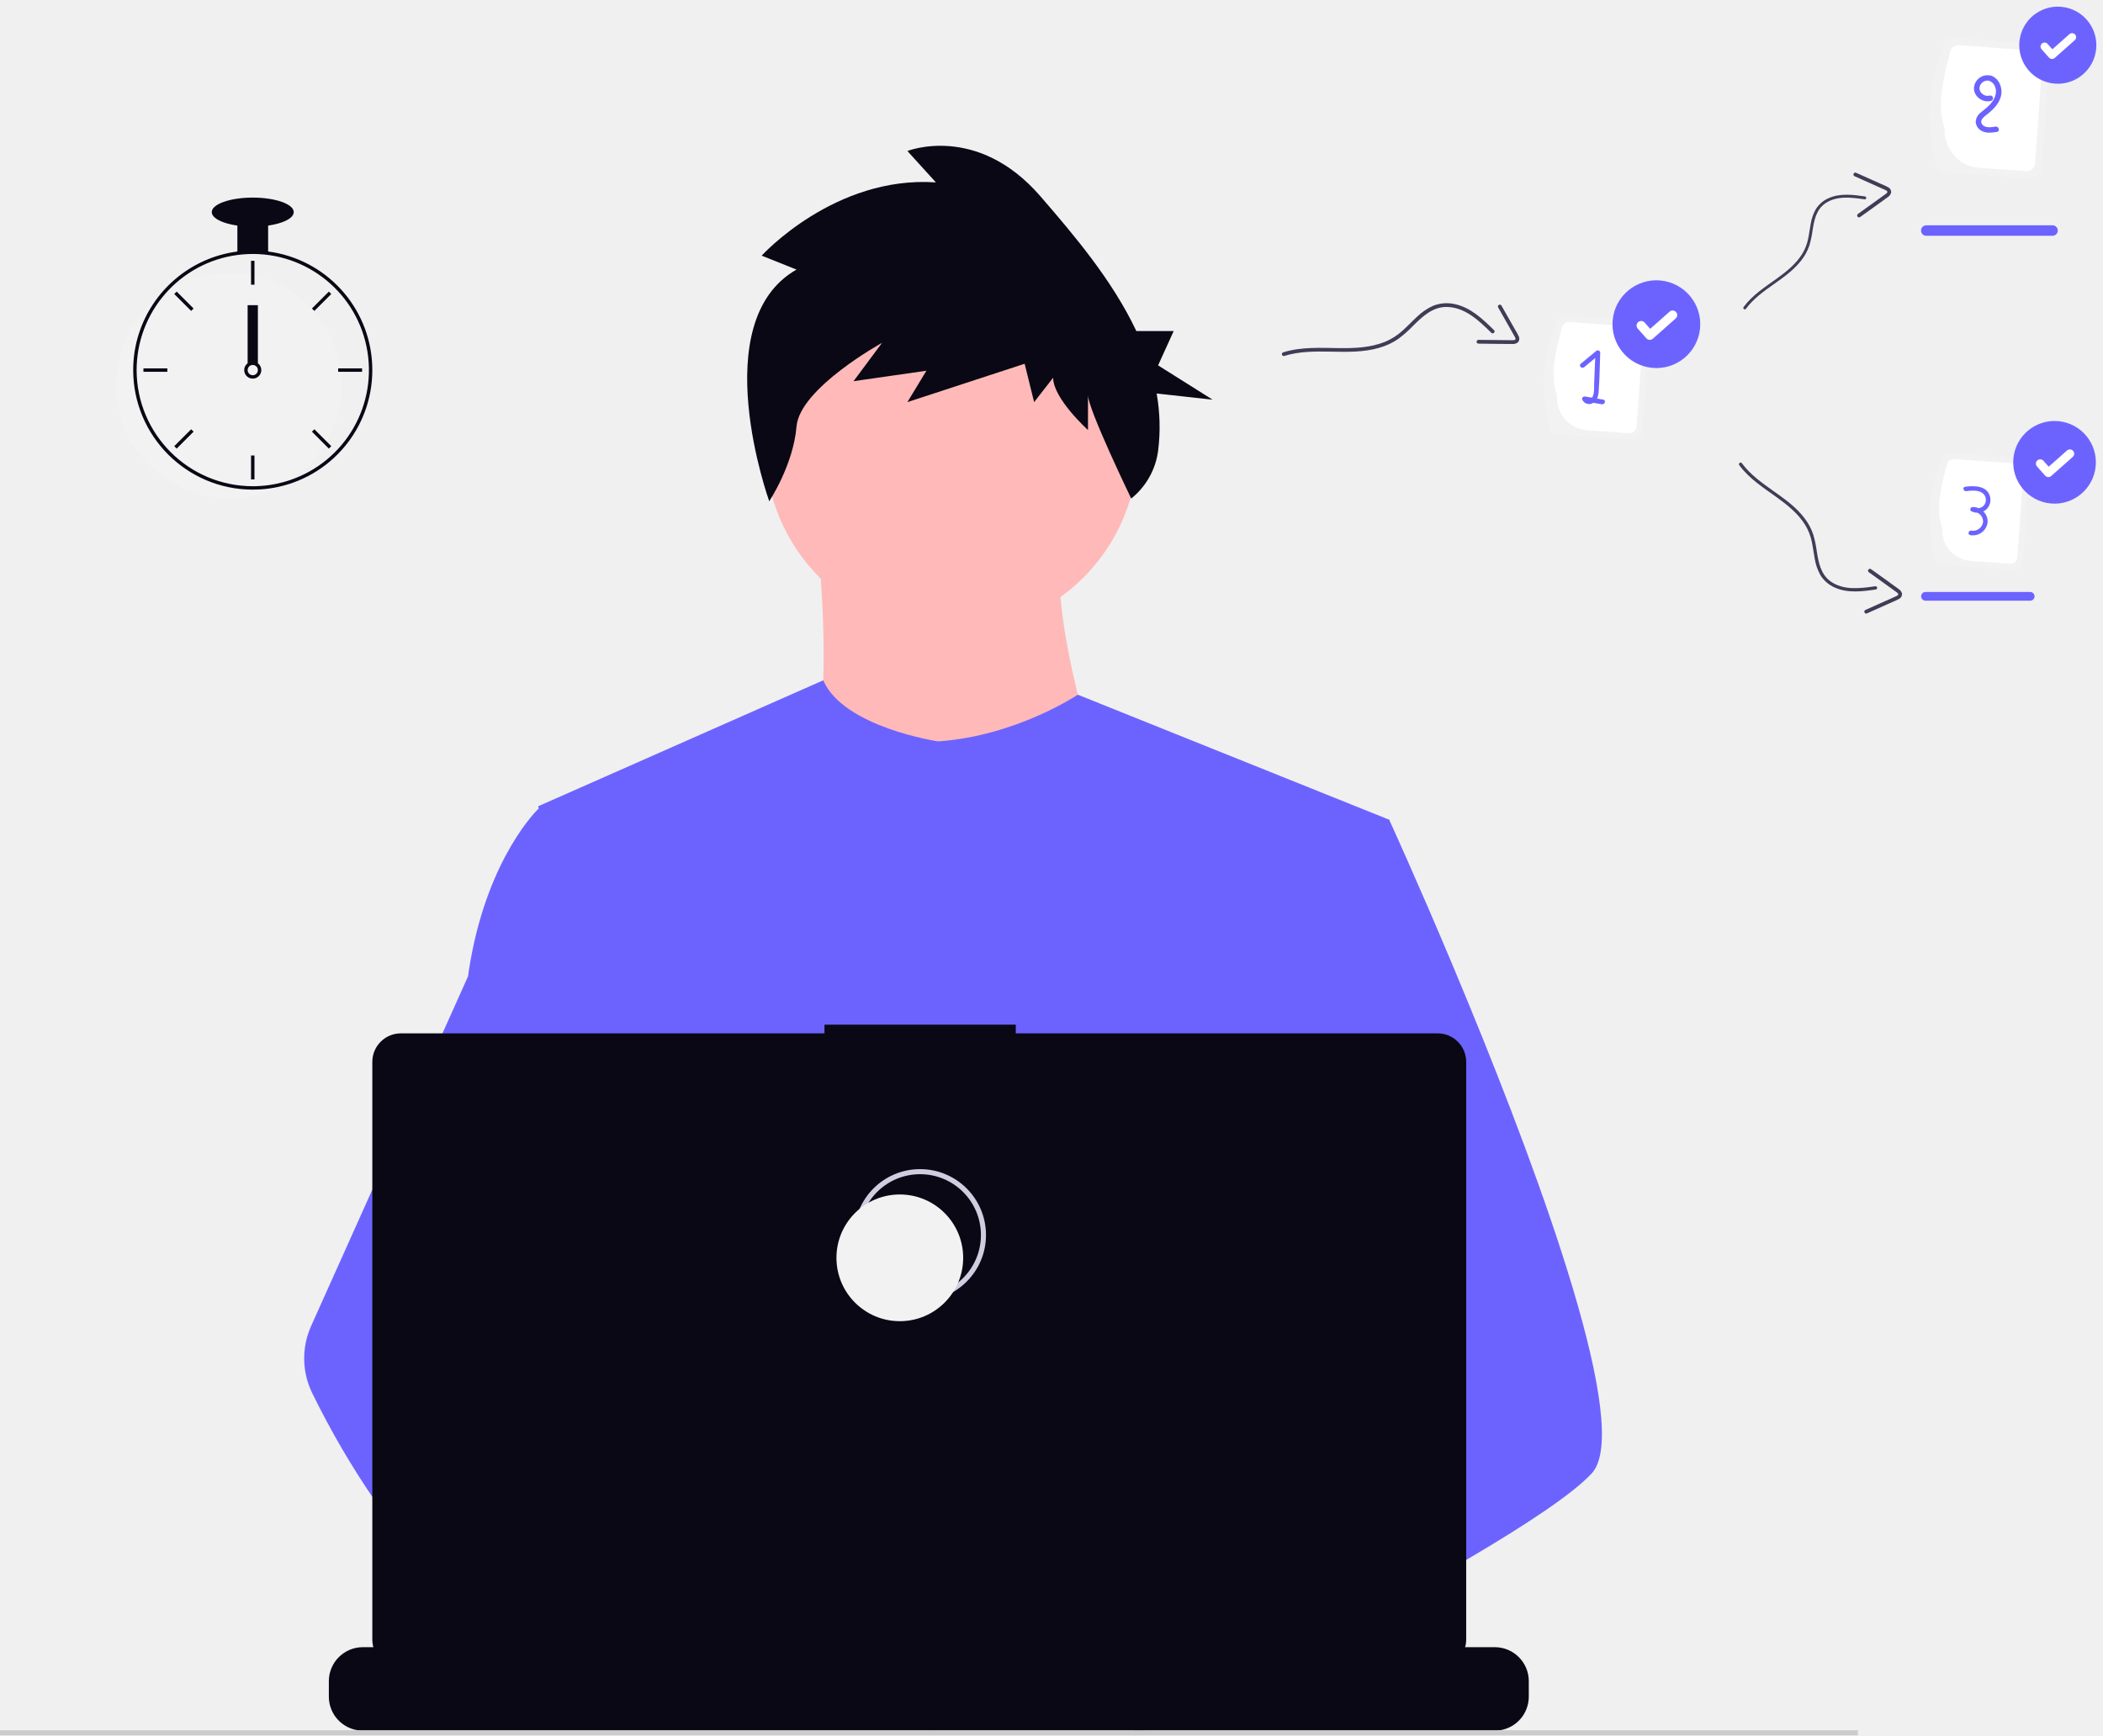
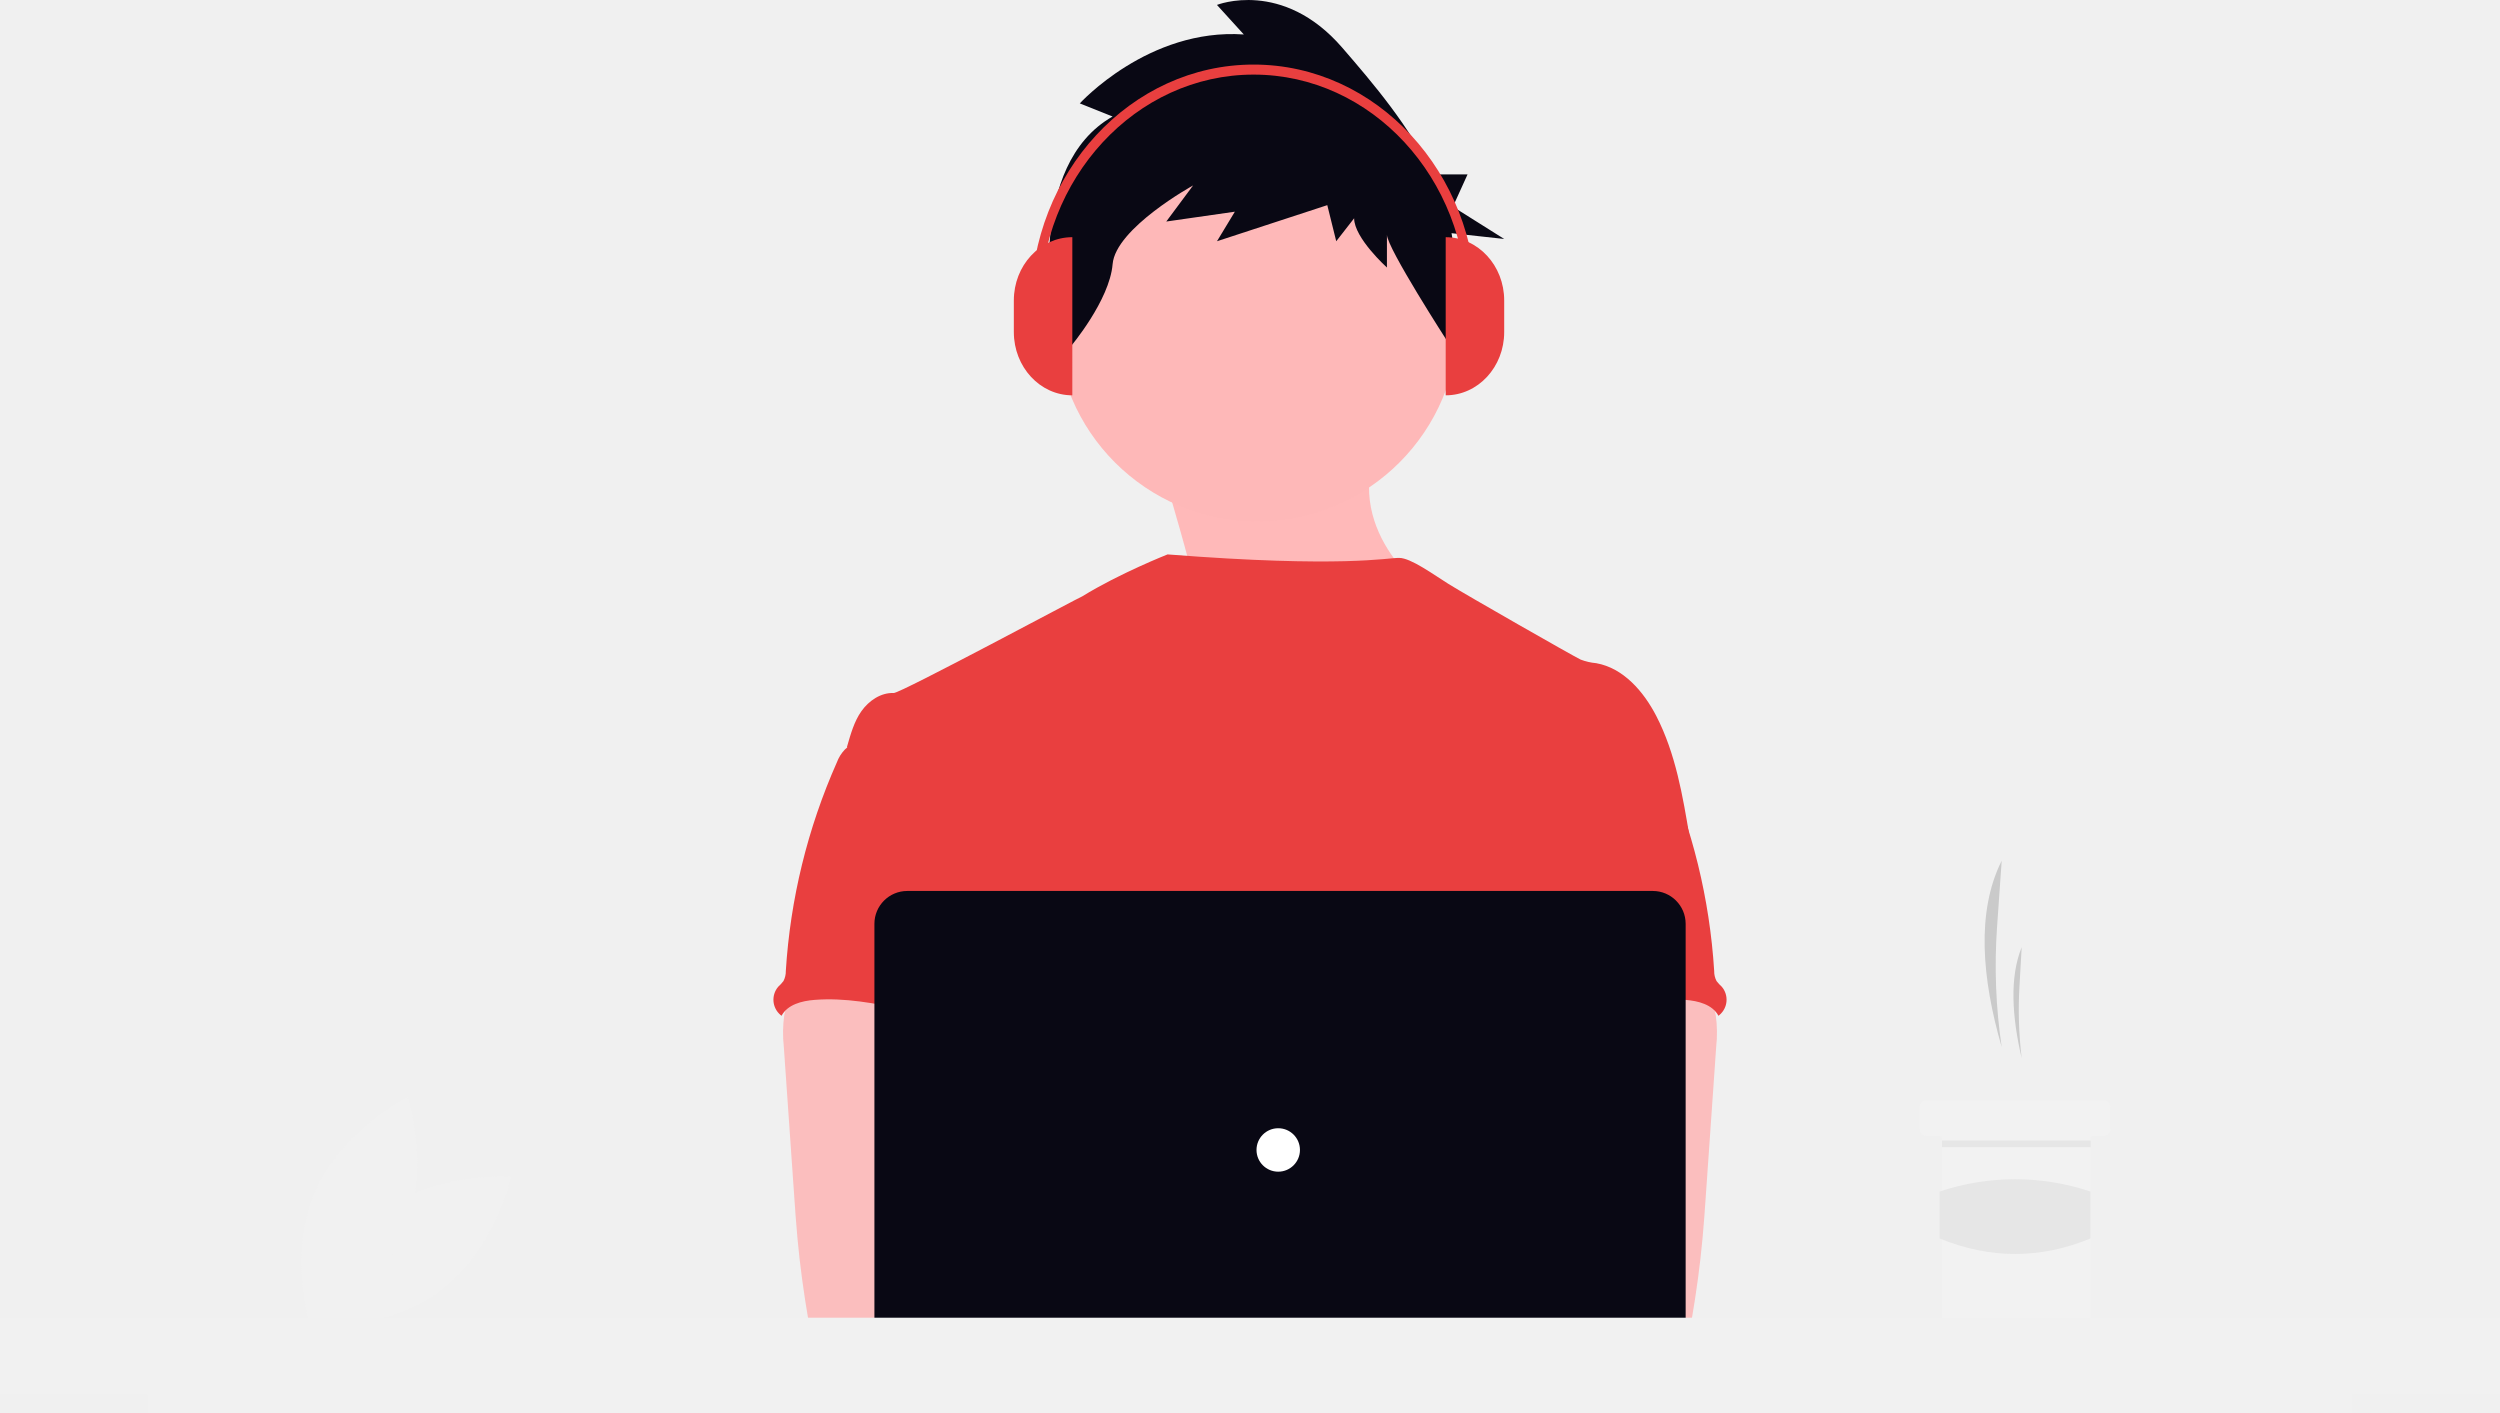
- <svg xmlns="http://www.w3.org/2000/svg" width="829.692" height="684.73" viewBox="0 0 829.692 684.73" role="img" artist="Katerina Limpitsouni" source="https://undraw.co/">
-   <g id="Group_204" data-name="Group 204" transform="translate(-472.5 -182.216)">
-     <path id="Path_3200-250" data-name="Path 3200" d="M581.722,260.562S595.577,365,574.262,376.728s126.823,12.789,126.823,12.789-33.038-90.588-18.118-118.3Z" transform="translate(211.313 115.611)" fill="#ffb9b9" />
-     <circle id="Ellipse_512" data-name="Ellipse 512" cx="73.536" cy="73.536" r="73.536" transform="translate(774.386 284.607)" fill="#ffb9b9" />
-     <path id="Path_3201-251" data-name="Path 3201" d="M809.257,390.045l-12.32,56.1-26.05,118.69-.78,6.5-8.99,75.25-5.98,49.99-4.01,33.58c-24.38,12.53-42.05,21.18-42.05,21.18s-1.52-7.62-3.97-17.37c-17.11,5.13-48.77,13.64-75.6,15.34,9.77,10.89-141.12-266.12-146.91-303.16-4.66-29.81-8.16-55-8.9-60.36-.1-.7-.15-1.06-.15-1.06l112.43-49.68c7.99,18.53,45.3,24.1,45.3,24.1,30.91-2.13,55.14-18.43,55.14-18.43Z" transform="translate(211.313 115.611)" fill="#6c63ff" />
-     <path id="Path_3203-252" data-name="Path 3203" d="M575.433,154.235l-13.749-5.5s28.749-31.651,68.747-28.9l-11.25-12.385s27.5-11.009,52.5,17.89c13.141,15.191,28.346,33.048,37.825,53.163h14.725l-6.146,13.532,21.509,13.532-22.077-2.431a75.616,75.616,0,0,1,.6,22.445,29.041,29.041,0,0,1-10.634,19h0s-17.052-35.3-17.052-40.8v13.761s-13.749-12.385-13.749-20.642l-7.5,9.633-3.75-15.137-46.248,15.137,7.5-12.385-28.749,4.128,11.25-15.137s-32.5,17.89-33.749,33.027-10.762,29.481-10.762,29.481S539.184,174.877,575.433,154.235Z" transform="translate(211.313 134.35)" fill="#090814" />
-     <path id="Path_3204-253" data-name="Path 3204" d="M889.187,647.955c-7.49,8.12-26.05,20.35-48.55,33.59-8.37,4.92-17.28,9.99-26.37,15.03-21.69,12.03-44.4,23.95-63.14,33.58-24.38,12.53-42.05,21.18-42.05,21.18s-1.52-7.62-3.97-17.37c-3.28-13.05-8.22-29.92-13.37-37.39-.18-.26-.36-.5-.54-.74-1.5-1.97-3.01-3.12-4.5-3.12l74.42-46.13,32.16-19.94-23.17-55.31-29.06-69.38,17.54-55.81,17.63-56.1h33.04s10.94,23.88,24.93,57.18c2.09,4.98,4.25,10.17,6.45,15.53C869.417,532.755,905.3,630.5,889.187,647.955Z" transform="translate(211.313 115.611)" fill="#6c63ff" />
-     <path id="Path_3206-254" data-name="Path 3206" d="M556.677,695.915a47.791,47.791,0,0,0-8.1.66c-22.99,3.95-29.77,24.76-31.7,38.7a71.847,71.847,0,0,0-.7,12.86l-20.31-15.62-7.4-5.69c-17.81-6.21-33.68-17.24-47.44-30.25a238.48,238.48,0,0,1-31.95-37.89,334.145,334.145,0,0,1-24.72-42.4,31.184,31.184,0,0,1-.43-26.45l25.15-56.05,36.76-81.92q.4-2.925.89-5.72c7.29-41.8,26.82-60.36,26.82-60.36h14.92l9.98,60.36,12.4,74.99-8.69,28.34-20.08,65.45,19.19,20.84Z" transform="translate(211.313 115.611)" fill="#6c63ff" />
-     <path id="Path_3208-255" data-name="Path 3208" d="M864.337,765.775v6.07a13.338,13.338,0,0,1-.91,4.87,13.693,13.693,0,0,1-.97,2,13.438,13.438,0,0,1-11.55,6.56H404.357a13.437,13.437,0,0,1-11.55-6.56,13.685,13.685,0,0,1-.97-2,13.339,13.339,0,0,1-.91-4.87v-6.07a13.426,13.426,0,0,1,13.43-13.43H430.1v-2.83a.559.559,0,0,1,.56-.56h13.43a.559.559,0,0,1,.56.56v2.83h8.39v-2.83a.559.559,0,0,1,.56-.56h13.43a.559.559,0,0,1,.56.56v2.83h8.4v-2.83a.559.559,0,0,1,.56-.56h13.43a.559.559,0,0,1,.56.56v2.83h8.39v-2.83a.559.559,0,0,1,.56-.56h13.43a.559.559,0,0,1,.56.56v2.83h8.39v-2.83a.559.559,0,0,1,.56-.56h13.43a.559.559,0,0,1,.56.56v2.83h8.4v-2.83a.559.559,0,0,1,.56-.56h13.43a.559.559,0,0,1,.56.56v2.83h8.39v-2.83a.559.559,0,0,1,.56-.56h105.2a.559.559,0,0,1,.56.56v2.83h8.4v-2.83a.559.559,0,0,1,.56-.56h13.43a.566.566,0,0,1,.56.56v2.83h8.39v-2.83a.559.559,0,0,1,.56-.56h13.43a.559.559,0,0,1,.56.56v2.83h8.39v-2.83a.559.559,0,0,1,.56-.56h13.43a.559.559,0,0,1,.56.56v2.83h8.4v-2.83a.559.559,0,0,1,.56-.56H765.3a.557.557,0,0,1,.55.56v2.83h8.4v-2.83a.559.559,0,0,1,.56-.56h13.43a.559.559,0,0,1,.56.56v2.83h8.39v-2.83a.559.559,0,0,1,.56-.56h13.43a.559.559,0,0,1,.56.56v2.83h39.17a13.426,13.426,0,0,1,13.43,13.43Z" transform="translate(211.313 79.816)" fill="#090814" />
-     <rect id="Rectangle_742" data-name="Rectangle 742" width="733" height="2" transform="translate(472.5 864.946)" fill="#ccc" />
-     <path id="Path_3209-256" data-name="Path 3209" d="M828.381,510.145H661.938v-3.431H586.466v3.431H419.337A11.259,11.259,0,0,0,408.079,521.4V749.315a11.259,11.259,0,0,0,11.259,11.259H828.381a11.259,11.259,0,0,0,11.259-11.259V521.4a11.259,11.259,0,0,0-11.259-11.259Z" transform="translate(211.313 79.816)" fill="#090814" />
-     <circle id="Ellipse_513" data-name="Ellipse 513" cx="25" cy="25" r="25" transform="translate(810.5 644.531)" fill="none" stroke="#d0cde1" stroke-miterlimit="10" stroke-width="2" />
-     <circle id="Ellipse_514" data-name="Ellipse 514" cx="25" cy="25" r="25" transform="translate(802.5 653.531)" fill="#f2f2f2" />
-     <ellipse id="Ellipse_515" data-name="Ellipse 515" cx="44.477" cy="44.477" rx="44.477" ry="44.477" transform="translate(518.309 289.834)" fill="#f2f2f2" />
-     <path id="Path_3212-257" data-name="Path 3212" d="M281.185,161.578a48.073,48.073,0,0,0-12.13,0A47.3,47.3,0,0,0,230.03,194.49a46.651,46.651,0,0,0-2.049,12.143c-.02.573-.034,1.152-.034,1.732a47.219,47.219,0,0,0,47.172,47.172c1,0,2.008-.034,3-.094a46.654,46.654,0,0,0,6.914-.957,47.178,47.178,0,0,0-3.848-92.909Zm8.7,90.173h-.007a45.356,45.356,0,0,1-11.759,2.338c-.991.067-1.995.1-3,.1A45.88,45.88,0,0,1,229.3,208.366c0-.58.013-1.159.034-1.732a45.824,45.824,0,1,1,60.556,45.117Z" transform="translate(297.101 119.88)" fill="#090814" />
-     <rect id="Rectangle_745" data-name="Rectangle 745" width="1.348" height="9.434" transform="translate(571.547 285.117)" fill="#090814" />
-     <rect id="Rectangle_746" data-name="Rectangle 746" width="1.348" height="9.434" transform="translate(541.247 298.226) rotate(-45)" fill="#090814" />
-     <rect id="Rectangle_747" data-name="Rectangle 747" width="1.348" height="9.434" transform="translate(529.091 328.92) rotate(-90)" fill="#090814" />
-     <rect id="Rectangle_748" data-name="Rectangle 748" width="1.348" height="9.434" transform="translate(542.199 359.218) rotate(-135)" fill="#090814" />
-     <rect id="Rectangle_749" data-name="Rectangle 749" width="1.348" height="9.434" transform="translate(596.521 304.896) rotate(-135)" fill="#090814" />
-     <rect id="Rectangle_750" data-name="Rectangle 750" width="1.348" height="9.434" transform="translate(605.914 328.92) rotate(-90)" fill="#090814" />
-     <rect id="Rectangle_751" data-name="Rectangle 751" width="1.348" height="9.434" transform="translate(595.57 352.547) rotate(-45)" fill="#090814" />
-     <rect id="Rectangle_752" data-name="Rectangle 752" width="1.348" height="9.434" transform="translate(571.547 361.94)" fill="#090814" />
-     <path id="Path_3213-258" data-name="Path 3213" d="M311.476,240.006a3.369,3.369,0,0,0-4.043,0,3.468,3.468,0,0,0-.964,1.132,3.37,3.37,0,1,0,5.007-1.132Zm-2.022,4.717a2.028,2.028,0,0,1-2.022-2.022,2.058,2.058,0,0,1,.357-1.146,2.02,2.02,0,1,1,1.664,3.167Z" transform="translate(262.766 85.545)" fill="#090814" />
-     <rect id="Rectangle_753" data-name="Rectangle 753" width="12.13" height="12.13" transform="translate(566.154 269.617)" fill="#090814" />
-     <ellipse id="Ellipse_516" data-name="Ellipse 516" cx="16.173" cy="5.728" rx="16.173" ry="5.728" transform="translate(556.047 260.184)" fill="#090814" />
-     <rect id="Rectangle_754" data-name="Rectangle 754" width="4.043" height="22.912" transform="translate(570.198 302.637)" fill="#090814" />
-     <path id="Path_3173-259" data-name="Path 3173" d="M718.414,342.916c-3.279-13.773-2.732-27.339,2.883-40.629a3.113,3.113,0,0,1,3.322-2.882l30.684,2.177a3.113,3.113,0,0,1,2.881,3.322L755.3,345.534a3.113,3.113,0,0,1-3.322,2.882L721.3,346.238A3.113,3.113,0,0,1,718.414,342.916Z" transform="translate(365.104 7.308)" fill="#f2f2f2" />
-     <path id="Path_3174-260" data-name="Path 3174" d="M723.887,332.291c-2.624-6.787-.946-16.121,1.853-26.12a2.915,2.915,0,0,1,3.111-2.7l26.37,1.871a2.915,2.915,0,0,1,2.7,3.111l-2.565,36.154a2.916,2.916,0,0,1-3.111,2.7l-16.336-1.159a12.986,12.986,0,0,1-12.021-13.857Z" transform="translate(362.854 5.829)" fill="#fff" />
-     <path id="Path_3175-261" data-name="Path 3175" d="M748.081,340.447l-2.416-.415a8.117,8.117,0,0,0,.633-2.76c.381-5.085.42-10.218.623-15.314a.966.966,0,0,0-1.629-.675l-6.069,5.027c-.947.784.41,2.128,1.35,1.35l4.356-3.608q-.2,5.008-.4,10.016c-.064,1.6.131,3.548-.525,5.055a2.432,2.432,0,0,1-.348.565l-2.675-.46c-.641-.11-1.456.425-1.174,1.174a2.927,2.927,0,0,0,3.975,1.515,3.222,3.222,0,0,0,.4-.212l3.4.584C748.775,342.494,749.292,340.655,748.081,340.447Z" transform="translate(356.917 -0.556)" fill="#6c63ff" />
-     <path id="Path_3176-262" data-name="Path 3176" d="M998.3,555.384c-3.089-12.972-2.574-25.748,2.715-38.265a2.932,2.932,0,0,1,3.129-2.714l28.9,2.051a2.932,2.932,0,0,1,2.714,3.129l-2.715,38.265a2.932,2.932,0,0,1-3.129,2.714l-28.9-2.051A2.932,2.932,0,0,1,998.3,555.384Z" transform="translate(237.43 -153.484)" fill="#f2f2f2" />
-     <path id="Path_3177-263" data-name="Path 3177" d="M1003.81,545.614c-2.472-6.392-.891-15.183,1.746-24.6a2.746,2.746,0,0,1,2.93-2.542l24.836,1.762a2.745,2.745,0,0,1,2.542,2.93l-2.416,34.051a2.746,2.746,0,0,1-2.93,2.542l-15.385-1.092A12.231,12.231,0,0,1,1003.81,545.614Z" transform="translate(234.953 -155.114)" fill="#fff" />
-     <path id="Path_3178-264" data-name="Path 3178" d="M1026.439,546.282a5.058,5.058,0,0,0,.932-.565,5.158,5.158,0,0,0,1.687-5.364c-1.165-4.281-6.286-4.307-9.822-3.792-1.141.166-.656,1.9.478,1.734,2.383-.347,6.123-.628,7.4,1.975a3.419,3.419,0,0,1-.547,3.766,3.327,3.327,0,0,1-2.023.962,5.348,5.348,0,0,0-2.354-.439c-.833.039-1.3,1.251-.454,1.675a5.4,5.4,0,0,0,2.4.567,3.9,3.9,0,0,1,2.2,3.714,4.029,4.029,0,0,1-4.587,3.379l-.022,0c-1.13-.227-1.613,1.505-.478,1.734a5.843,5.843,0,0,0,6.823-4.66q.023-.124.041-.248A5.46,5.46,0,0,0,1026.439,546.282Z" transform="translate(228.537 -162.275)" fill="#6c63ff" />
-     <path id="Path_3179-265" data-name="Path 3179" d="M944.684,221.736c-3.718-15.615-3.1-30.994,3.268-46.062a3.529,3.529,0,0,1,3.766-3.267l34.786,2.468a3.529,3.529,0,0,1,3.267,3.766L986.5,224.7a3.529,3.529,0,0,1-3.766,3.267L947.951,225.5A3.529,3.529,0,0,1,944.684,221.736Z" transform="translate(291.4 24.716)" fill="#f2f2f2" />
-     <path id="Path_3180-266" data-name="Path 3180" d="M950.062,209.145c-2.975-7.695-1.073-18.277,2.1-29.613a3.305,3.305,0,0,1,3.527-3.06l29.9,2.121a3.306,3.306,0,0,1,3.06,3.527l-2.909,40.989a3.305,3.305,0,0,1-3.527,3.06l-18.52-1.314A14.723,14.723,0,0,1,950.062,209.145Z" transform="translate(289.678 23.583)" fill="#fff" />
-     <path id="Path_3181-267" data-name="Path 3181" d="M973.477,193.076a5.385,5.385,0,0,0-6.82,4.5c-.394,3.562,3.437,6.373,6.754,5.405a1.083,1.083,0,0,0-.575-2.087c-2.431.71-5.024-1.916-3.627-4.262a3.2,3.2,0,0,1,3.265-1.6,3.62,3.62,0,0,1,2.412,2.189c1.193,2.688-.225,5.417-2.1,7.371-1.072,1.114-2.329,1.98-3.484,3a5.037,5.037,0,0,0-1.981,3.574,4.326,4.326,0,0,0,2.461,3.738c1.845.949,3.944.647,5.906.331,1.371-.221.789-2.306-.575-2.087-1.717.276-4.287.695-5.375-1.1-.932-1.533.988-2.879,2.033-3.694,2.628-2.049,5.286-4.7,5.681-8.18C977.772,197.325,976.322,194.063,973.477,193.076Z" transform="translate(284.65 19.026)" fill="#6c63ff" />
-     <path id="Path_3187-268" data-name="Path 3187" d="M524.5,408.774c12.134-3.771,25.124.307,37.325-3.173a25.3,25.3,0,0,0,7.841-3.683,48.73,48.73,0,0,0,5.707-5.079c3.67-3.63,7.656-7.442,13.17-7.4,7.261.055,12.836,5.449,17.676,10.212.684.673,1.738-.38,1.054-1.054-4.447-4.376-9.252-8.993-15.583-10.3a14.38,14.38,0,0,0-8.5.706,22.19,22.19,0,0,0-6.317,4.319c-1.949,1.788-3.747,3.734-5.723,5.494a23.826,23.826,0,0,1-7.02,4.431c-5.593,2.227-11.728,2.5-17.677,2.431-7.468-.081-15.113-.59-22.348,1.658-.913.284-.523,1.722.4,1.437Z" transform="translate(454.666 -86.104)" fill="#3f3d56" />
-     <path id="Path_3188-269" data-name="Path 3188" d="M686.758,390.171l3.73,6.575,1.8,3.182c.321.565.65,1.127.963,1.7.192.35.611.982.211,1.314a1.943,1.943,0,0,1-1.134.177c-.657,0-1.315-.013-1.973-.02l-3.7-.037-7.645-.077a.745.745,0,0,0,0,1.49c4.438.045,8.879.139,13.317.135a3.184,3.184,0,0,0,2.178-.6,2.072,2.072,0,0,0,.4-2.388,22.678,22.678,0,0,0-1.506-2.763l-1.624-2.864-3.73-6.575a.746.746,0,0,0-1.286.752Z" transform="translate(376.793 -86.666)" fill="#3f3d56" />
-     <path id="Path_3192-270" data-name="Path 3192" d="M769.144,324.579c5.844-7.922,15.823-11.338,21.842-19.11a19.6,19.6,0,0,0,3.2-5.9,37.747,37.747,0,0,0,1.232-5.79c.625-3.95,1.364-8.159,4.825-10.663,4.558-3.3,10.513-2.49,15.72-1.738a.577.577,0,0,0,.174-1.141c-4.784-.691-9.9-1.368-14.453.722a11.141,11.141,0,0,0-4.982,4.342,17.2,17.2,0,0,0-1.961,5.6c-.4,2.011-.625,4.051-1.051,6.056a18.456,18.456,0,0,1-2.349,5.988c-2.469,3.957-6.176,6.94-9.919,9.63-4.7,3.376-9.7,6.568-13.189,11.291-.44.6.464,1.315.907.715Z" transform="translate(392.166 -20.509)" fill="#3f3d56" />
-     <path id="Path_3193-271" data-name="Path 3193" d="M884.38,263.394l6.9,3.088,3.339,1.494c.593.266,1.191.523,1.781.8.362.169,1.074.429.948.934-.086.344-.546.62-.809.814-.529.391-1.068.768-1.6,1.153l-3,2.161-6.205,4.466a.745.745,0,0,0,.883,1.2c3.6-2.593,7.236-5.148,10.809-7.78a3.185,3.185,0,0,0,1.4-1.77,2.072,2.072,0,0,0-1.1-2.158,22.688,22.688,0,0,0-2.85-1.334l-3-1.345-6.9-3.088a.746.746,0,0,0-.591,1.368Z" transform="translate(319.761 -11.658)" fill="#3f3d56" />
-     <path id="Path_3194-272" data-name="Path 3194" d="M989.565,279.124h-49.8a2.075,2.075,0,0,1-.013-4.15h49.808a2.075,2.075,0,1,1,.013,4.15Z" transform="translate(292.714 -3.863)" fill="#6c63ff" />
-     <path id="Path_3195-273" data-name="Path 3195" d="M822.271,487.041c6.569,8.906,17.787,12.745,24.553,21.482a22.035,22.035,0,0,1,3.6,6.629,42.434,42.434,0,0,1,1.385,6.508c.7,4.441,1.533,9.171,5.424,11.986,5.124,3.707,11.818,2.8,17.671,1.953a.649.649,0,0,1,.2,1.283c-5.378.777-11.132,1.537-16.247-.812a12.523,12.523,0,0,1-5.6-4.881,19.326,19.326,0,0,1-2.2-6.289c-.446-2.26-.7-4.553-1.182-6.807a20.751,20.751,0,0,0-2.64-6.731c-2.776-4.448-6.942-7.8-11.15-10.825-5.282-3.8-10.909-7.383-14.826-12.692-.494-.67.521-1.479,1.019-.8Z" transform="translate(337.438 -122.06)" fill="#3f3d56" />
-     <path id="Path_3196-274" data-name="Path 3196" d="M937.38,602.648l6.9-3.088,3.339-1.494c.593-.266,1.191-.523,1.781-.8.362-.169,1.074-.429.948-.934-.086-.344-.546-.62-.809-.814-.529-.391-1.068-.768-1.6-1.153l-3-2.161-6.205-4.466a.745.745,0,0,1,.883-1.2c3.6,2.593,7.236,5.148,10.809,7.78a3.184,3.184,0,0,1,1.4,1.77,2.072,2.072,0,0,1-1.1,2.158,22.688,22.688,0,0,1-2.85,1.334l-3,1.345-6.9,3.088a.746.746,0,0,1-.591-1.368Z" transform="translate(271.053 -179.744)" fill="#3f3d56" />
-     <path id="Path_3197-275" data-name="Path 3197" d="M1033.783,609.422H992.415a1.724,1.724,0,0,1-.015-3.447h41.383a1.724,1.724,0,0,1,.015,3.447Z" transform="translate(239.718 -190.183)" fill="#6c63ff" />
-     <g id="Group_201" data-name="Group 201" transform="translate(1266.529 182.216)">
-       <ellipse id="Ellipse_44" data-name="Ellipse 44" cx="15.209" cy="15.209" rx="15.209" ry="15.209" transform="translate(5.804 0.001) rotate(11)" fill="#6c63ff" />
-       <path id="Path_395-276" data-name="Path 395" d="M5.162,11.567a1.577,1.577,0,0,1-.949-.315L4.2,11.239.622,8.5A1.588,1.588,0,0,1,2.555,5.984L4.87,7.759,10.341.622A1.588,1.588,0,0,1,12.567.328h0l-.034.047.035-.047a1.59,1.59,0,0,1,.294,2.226L6.427,10.946a1.589,1.589,0,0,1-1.263.619Z" transform="translate(12.385 10.9) rotate(11)" fill="#fff" />
-     </g>
-     <g id="Group_202" data-name="Group 202" transform="translate(1263.958 345.519)">
-       <ellipse id="Ellipse_44-2" data-name="Ellipse 44" cx="16.305" cy="16.305" rx="16.305" ry="16.305" transform="translate(6.222 0) rotate(11)" fill="#6c63ff" />
-       <path id="Path_395-2-277" data-name="Path 395" d="M5.534,12.4a1.691,1.691,0,0,1-1.017-.338L4.5,12.049.667,9.118a1.7,1.7,0,0,1,2.072-2.7l2.482,1.9L11.086.667A1.7,1.7,0,0,1,13.473.351h0L13.437.4l.037-.051a1.7,1.7,0,0,1,.315,2.387l-6.9,9a1.7,1.7,0,0,1-1.354.664Z" transform="translate(13.278 11.685) rotate(11)" fill="#fff" />
-     </g>
-     <g id="Group_203" data-name="Group 203" transform="translate(1105.688 289.834)">
-       <ellipse id="Ellipse_44-3" data-name="Ellipse 44" cx="17.312" cy="17.312" rx="17.312" ry="17.312" transform="translate(6.607 0) rotate(11)" fill="#6c63ff" />
-       <path id="Path_395-3-278" data-name="Path 395" d="M5.876,13.167a1.8,1.8,0,0,1-1.08-.359l-.019-.015L.708,9.681a1.808,1.808,0,0,1,2.2-2.87L5.544,8.832,11.771.708A1.807,1.807,0,0,1,14.3.373h0l-.039.054.04-.054a1.809,1.809,0,0,1,.334,2.534L7.316,12.46a1.808,1.808,0,0,1-1.438.705Z" transform="translate(14.098 12.407) rotate(11)" fill="#fff" />
-     </g>
+ <svg xmlns="http://www.w3.org/2000/svg" width="878.63" height="496.388" viewBox="0 0 878.63 496.388" role="img" artist="Katerina Limpitsouni" source="https://undraw.co/">
+   <g id="Group_69" data-name="Group 69" transform="translate(-520.685 -285.112)">
+     <path id="Path_1089-179" data-name="Path 1089" d="M294.716,621.2c-19.511,14.544-25.04,40.135-25.04,40.135s26.1,2.009,45.615-12.535,25.04-40.135,25.04-40.135S314.227,606.659,294.716,621.2Z" transform="translate(360 90)" fill="#f1f1f1" />
+     <path id="Path_1090-180" data-name="Path 1090" d="M302.844,628.032c-9.377,22.456-32.862,34.028-32.862,34.028s-8.281-24.837,1.1-47.293,32.862-34.028,32.862-34.028S312.221,605.576,302.844,628.032Z" transform="translate(360 90)" fill="#f1f1f1" />
+     <path id="Path_1091-181" data-name="Path 1091" d="M864.187,563.114h0a194.649,194.649,0,0,1-1.633-42.2l1.633-23.307h0C855.187,515.52,857.221,539.09,864.187,563.114Z" transform="translate(360 90)" fill="#cacaca" />
+     <path id="Path_274-182" data-name="Path 274" d="M449.813,336.284s23.446,77.372,16.412,86.751,75.028-51.582,75.028-51.582-30.48-21.1-18.757-51.582Z" transform="translate(482.023 122.697)" fill="#ffb9b9" />
+     <path id="Path_1092-183" data-name="Path 1092" d="M871.205,567.013h0a143.092,143.092,0,0,1-.786-25.116l.786-13.873h0C866.875,538.683,867.854,552.713,871.205,567.013Z" transform="translate(360 90)" fill="#cacaca" />
+     <path id="Path_1093-184" data-name="Path 1093" d="M902.4,584.17v7.8a2.351,2.351,0,0,1-2.339,2.339h-3.9a.777.777,0,0,0-.78.78V659.03a2.352,2.352,0,0,1-2.339,2.339H845.476a2.341,2.341,0,0,1-2.339-2.339V595.087a.782.782,0,0,0-.78-.78h-4.679a2.341,2.341,0,0,1-2.339-2.339v-7.8a2.336,2.336,0,0,1,2.339-2.339h62.383A2.346,2.346,0,0,1,902.4,584.17Z" transform="translate(360 90)" fill="#f2f2f2" />
+     <rect id="Rectangle_346" data-name="Rectangle 346" width="52.246" height="2.339" transform="translate(1203.207 685.945)" fill="#e6e6e6" />
+     <path id="Path_1094-185" data-name="Path 1094" d="M895.383,630.369c-17.483,7.235-35.156,7.315-53.026,0V613.888a83.274,83.274,0,0,1,53.026,0Z" transform="translate(360 90)" fill="#e6e6e6" />
+     <circle id="Ellipse_276" data-name="Ellipse 276" cx="70.666" cy="70.666" r="70.666" transform="translate(891.872 327.045)" fill="#feb8b8" />
+     <path id="Path_1095-186" data-name="Path 1095" d="M754.52,489.43c-2.43-14.619-4.936-29.519-11.731-42.689-4.466-8.626-11.554-16.847-21.11-18.552a20.421,20.421,0,0,1-5.5-1.272c-2.8-1.349-40.425-22.827-46.405-26.568-5.135-3.212-13.24-9.158-17.327-9.158-4.112-.09-19.878,3.579-81.414-1.231,0,0-16.9,6.663-29.985,14.743-.2-.131-63.869,34.06-66.261,33.97-4.53-.191-8.741,2.71-11.338,6.362s-3.814,8.174-5.089,12.546c13.907,30.97,26.631,61.98,40.539,92.95a7.931,7.931,0,0,1,1.006,3.815,9.309,9.309,0,0,1-1.73,3.815c-6.82,10.956-6.6,24.736-5.858,37.613s1.668,26.478-4.087,38.02c-1.565,3.169-3.6,6.069-5.089,9.238-3.486,7.177-4.746,30.131-2.71,37.842l255.121,7.309C730.068,673.1,754.52,489.43,754.52,489.43Z" transform="translate(360 90)" fill="#E93F3F" />
+     <path id="Path_1421-187" data-name="Path 1421" d="M436.31,551.9a45.045,45.045,0,0,0-.153,11.109l3.656,52.513c.343,4.949.681,9.887,1.146,14.824.877,9.581,2.188,19.086,3.815,28.578a5.09,5.09,0,0,0,5.216,4.949c16.1,3.406,32.726,3.27,49.153,2.342,25.067-1.4,89.2-4.046,93.116-9.136s1.635-13.322-3.474-17.438-89.739-14.149-89.739-14.149c.827-6.553,3.321-12.724,5.688-18.946,4.25-11.035,8.22-22.432,8.3-34.253s-4.377-24.25-14.061-31.022c-7.966-5.56-18.221-6.591-27.928-6.362-7.062.2-19.265-1.489-25.716,1.272C440.223,538.431,437.264,546.9,436.31,551.9Z" transform="translate(360 90)" fill="#fbbebe" />
+     <path id="Path_1430-188" data-name="Path 1430" d="M457.627,458.523a13.169,13.169,0,0,0-2.824,4.518,213.588,213.588,0,0,0-17.941,73.316,7.329,7.329,0,0,1-.827,3.55,15.535,15.535,0,0,1-1.87,2.023,7.024,7.024,0,0,0,.84,9.9q.173.146.356.281c2.1-3.951,7.125-5.242,11.592-5.586,21.389-1.692,42.282,8.259,63.734,7.508-1.514-5.23-3.691-10.256-4.925-15.548-5.459-23.5,8.156-49.089-.191-71.726-1.668-4.53-4.453-8.983-8.843-10.968a23.554,23.554,0,0,0-5.662-1.5c-5.421-.979-16.212-5.166-21.453-3.486-1.935.624-2.7,2.443-4.3,3.542C462.877,455.9,459.646,456.474,457.627,458.523Z" transform="translate(360 90)" fill="#E93F3F" />
+     <path id="Path_1421-2-189" data-name="Path 1421" d="M754.672,536.183c-6.451-2.762-18.653-1.069-25.716-1.272-9.707-.229-19.962.8-27.928,6.362-9.684,6.772-14.137,19.2-14.061,31.022s4.046,23.218,8.3,34.253c2.366,6.222,4.861,12.393,5.688,18.946,0,0-84.63,10.034-89.739,14.149s-7.392,12.348-3.474,17.438,126.173,10.2,142.269,6.794a5.09,5.09,0,0,0,5.216-4.949c1.627-9.491,2.937-19,3.815-28.578.465-4.937.8-9.874,1.146-14.824l3.657-52.513a45.045,45.045,0,0,0-.153-11.109C762.736,546.9,759.777,538.431,754.672,536.183Z" transform="translate(360 90)" fill="#fbbebe" />
+     <path id="Path_1430-2-190" data-name="Path 1430" d="M734.687,454.346c-1.6-1.1-2.366-2.918-4.3-3.542-5.241-1.68-16.032,2.507-21.453,3.486a23.554,23.554,0,0,0-5.662,1.5c-4.389,1.985-7.175,6.438-8.843,10.968-8.347,22.637,5.268,48.224-.191,71.726-1.234,5.293-3.411,10.318-4.925,15.548,21.453.751,42.346-9.2,63.734-7.508,4.467.343,9.493,1.635,11.592,5.586q.183-.135.356-.281a7.024,7.024,0,0,0,.84-9.9,15.53,15.53,0,0,1-1.87-2.023,7.329,7.329,0,0,1-.827-3.55A213.586,213.586,0,0,0,745.2,463.041a13.169,13.169,0,0,0-2.824-4.518C740.354,456.474,737.123,455.9,734.687,454.346Z" transform="translate(360 90)" fill="#E93F3F" />
+     <circle id="Ellipse_188" data-name="Ellipse 188" cx="19.073" cy="19.073" r="19.073" transform="translate(922.536 718.237)" fill="#fbbebe" />
+     <circle id="Ellipse_189" data-name="Ellipse 189" cx="19.073" cy="19.073" r="19.073" transform="translate(964.768 718.237)" fill="#fbbebe" />
+     <path id="Path_1096-191" data-name="Path 1096" d="M741.572,690.288H479.542A11.552,11.552,0,0,1,468,678.75V519.783a11.552,11.552,0,0,1,11.539-11.539H741.572a11.552,11.552,0,0,1,11.539,11.539V678.75a11.552,11.552,0,0,1-11.539,11.539Z" transform="translate(360 90)" fill="#090814" />
+     <circle id="Ellipse_263" data-name="Ellipse 263" cx="7.635" cy="7.635" r="7.635" transform="translate(962.287 681.632)" fill="#fff" />
+     <path id="Path_1097-192" data-name="Path 1097" d="M878.63,449.724H0v27H51.97V483H826.68v-6.276h51.95Z" transform="translate(520.685 298.5)" fill="#f1f1f1" />
+     <path id="Path_983-193" data-name="Path 983" d="M351.107,331.2l-11.517-4.608s24.105-26.533,57.632-24.227l-9.432-10.383s23.052-9.229,44.011,15c11.017,12.735,23.763,27.706,31.717,44.567h12.345l-5.151,11.345,18.031,11.345-18.508-2.03a62.776,62.776,0,0,1-1.751,29.381l.508,8.967s-21.464-33.212-21.464-37.82v11.538S436,373.882,436,366.96l-6.288,8.077-3.144-12.687L387.8,375.036l6.283-10.388-24.105,3.461,9.431-12.687s-27.244,15-28.292,27.688-14.669,28.84-14.669,28.84l-6.288-11.537S320.729,348.5,351.107,331.2Z" transform="translate(560.596 -5.14)" fill="#090814" />
+     <path id="Path_1098-194" data-name="Path 1098" d="M537.556,334.049h0C526.2,334.049,517,324.1,517,311.82h0V300.7c0-12.277,9.2-22.229,20.559-22.229h0Z" transform="translate(360 90)" fill="#E93F3F" />
+     <path id="Path_1099-195" data-name="Path 1099" d="M668.779,278.476h0c11.355,0,20.559,9.952,20.559,22.229V311.82c0,12.277-9.2,22.229-20.559,22.229h0Z" transform="translate(360 90)" fill="#E93F3F" />
+     <path id="Path_1100-196" data-name="Path 1100" d="M679.553,302.452h-3.262c0-44.73-33.656-81.121-75.026-81.121s-75.026,36.391-75.026,81.121h-3.262c0-46.675,35.12-84.648,78.288-84.648S679.553,255.777,679.553,302.452Z" transform="translate(360 90)" fill="#E93F3F" />
  </g>
</svg>
